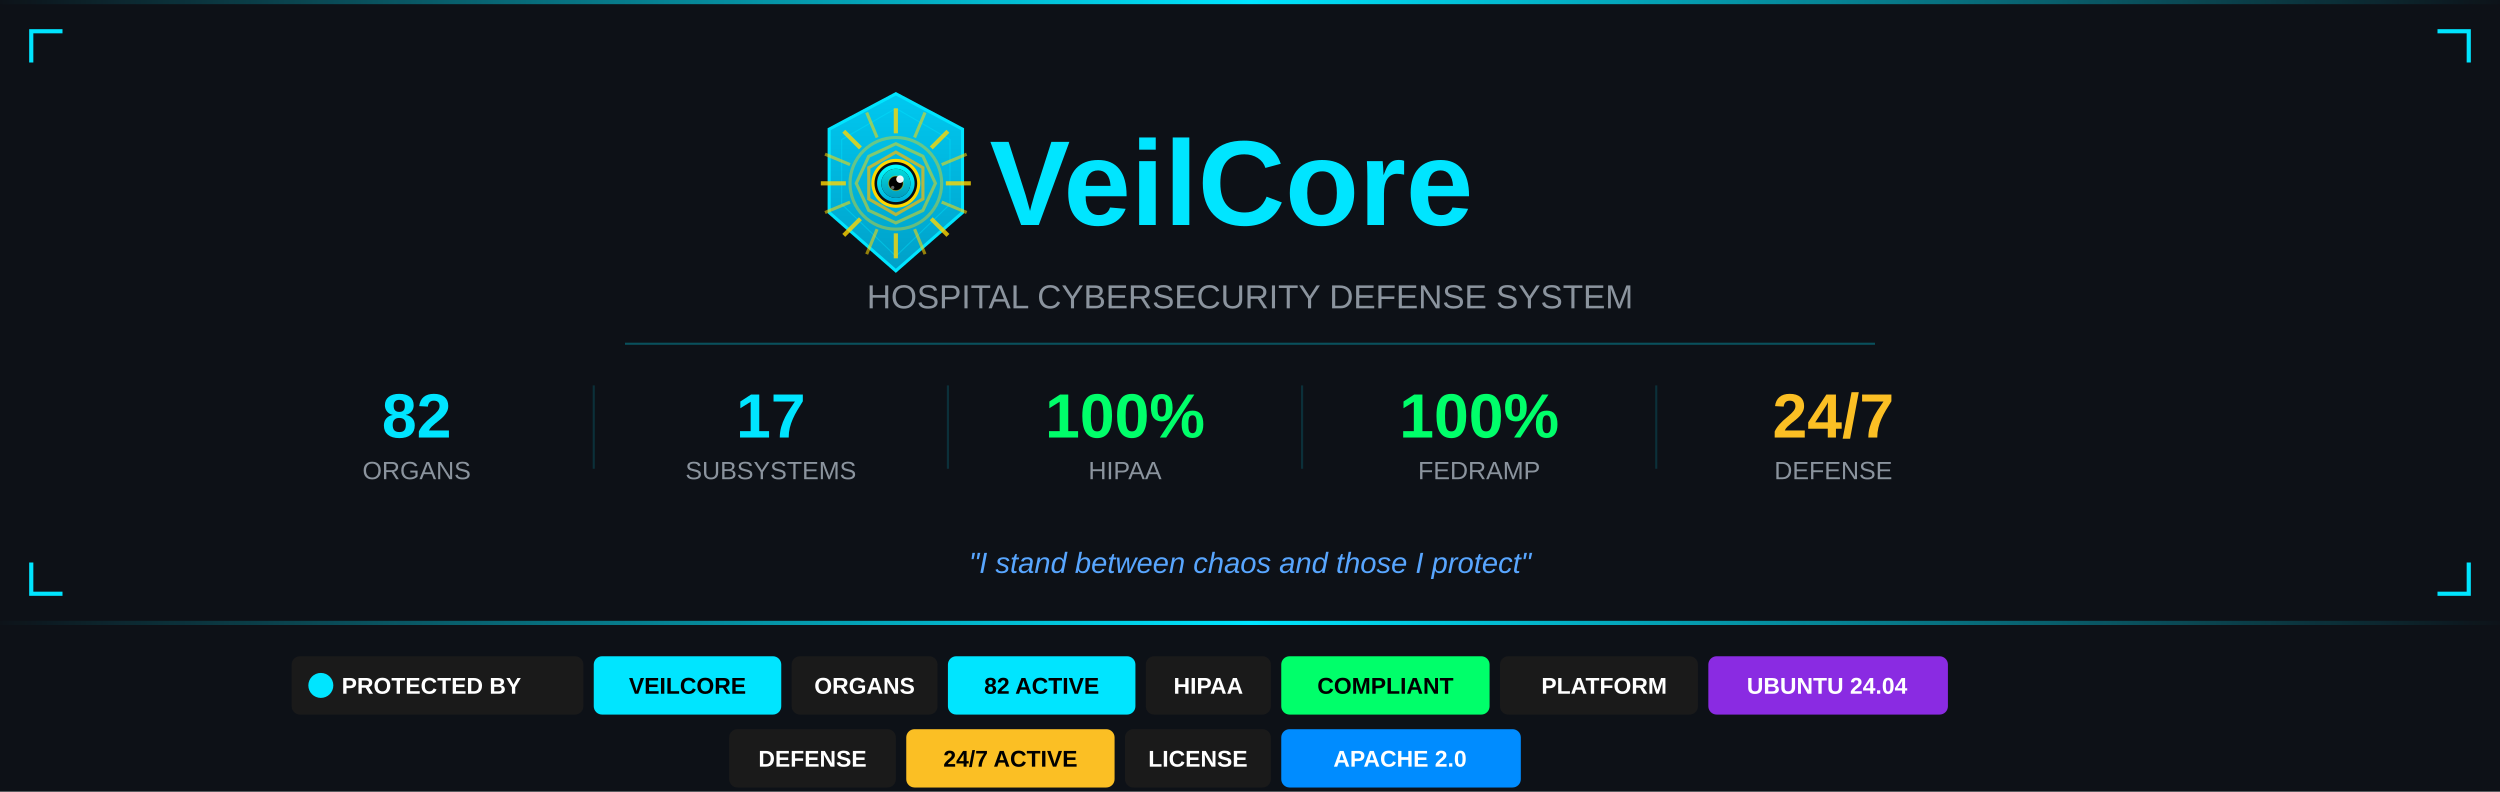
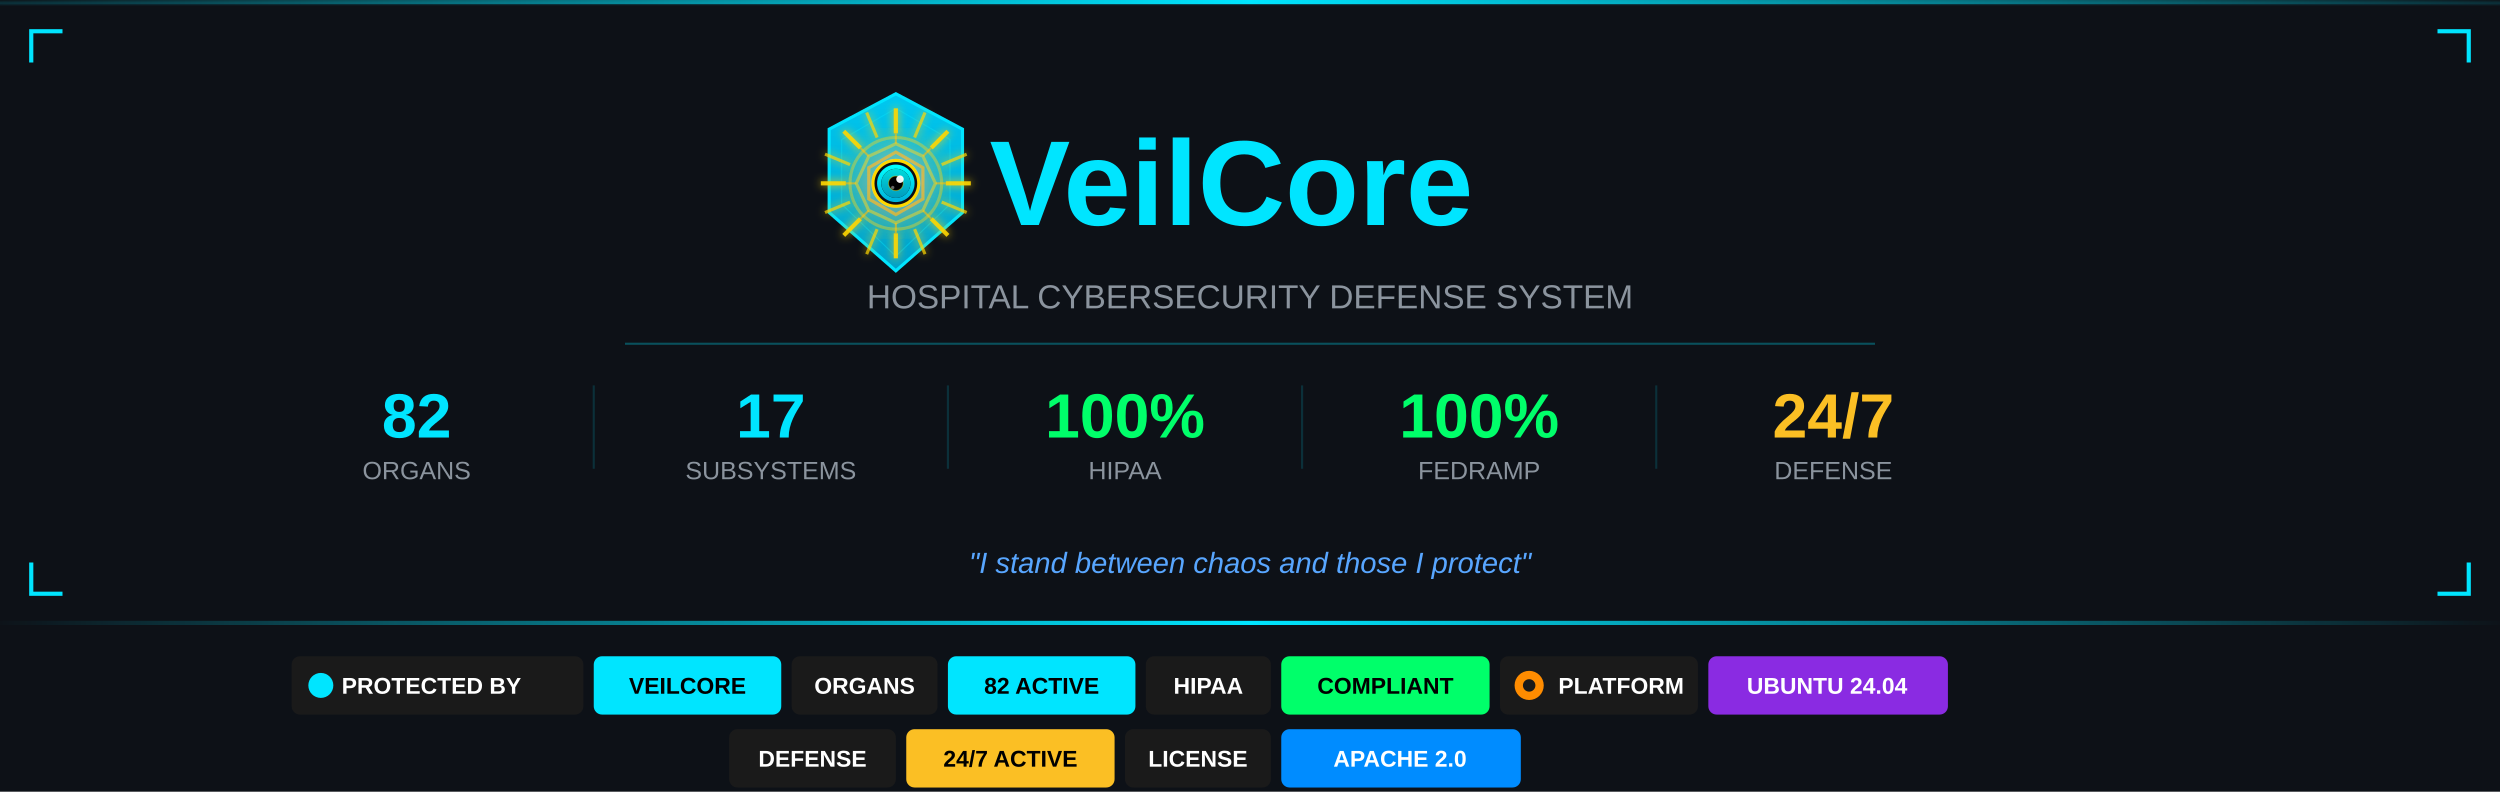
<svg xmlns="http://www.w3.org/2000/svg" width="1200" height="380" viewBox="0 0 1200 380">
  <defs>
    <linearGradient id="accentGradient" x1="0%" y1="0%" x2="100%" y2="0%">
      <stop offset="0%" style="stop-color:rgb(0,229,255);stop-opacity:0" />
      <stop offset="50%" style="stop-color:rgb(0,229,255);stop-opacity:1" />
      <stop offset="100%" style="stop-color:rgb(0,229,255);stop-opacity:0" />
    </linearGradient>
    <linearGradient id="shieldGradient" x1="0%" y1="0%" x2="0%" y2="100%">
-       <stop offset="0%" style="stop-color:rgb(0,200,240)" />
-       <stop offset="100%" style="stop-color:rgb(0,160,200)" />
+       <stop offset="0%" style="stop-color:rgb(0,200,240);stop-opacity:1" />
+       <stop offset="100%" style="stop-color:rgb(0,160,200);stop-opacity:1" />
+     </linearGradient>
+     <linearGradient id="goldRadial" x1="0%" y1="0%" x2="100%" y2="100%">
+       <stop offset="0%" style="stop-color:rgb(255,215,0);stop-opacity:1" />
+       <stop offset="100%" style="stop-color:rgb(255,165,0);stop-opacity:0.6" />
+     </linearGradient>
+     <linearGradient id="goldGradient" x1="0%" y1="0%" x2="100%" y2="0%">
+       <stop offset="0%" style="stop-color:rgb(255,215,0);stop-opacity:0.8" />
+       <stop offset="50%" style="stop-color:rgb(255,185,0);stop-opacity:1" />
+       <stop offset="100%" style="stop-color:rgb(255,215,0);stop-opacity:0.8" />
    </linearGradient>
    <linearGradient id="irisGradient" x1="0%" y1="0%" x2="0%" y2="100%">
-       <stop offset="0%" style="stop-color:rgb(0,255,255)" />
-       <stop offset="100%" style="stop-color:rgb(0,180,220)" />
+       <stop offset="0%" style="stop-color:rgb(0,255,255);stop-opacity:1" />
+       <stop offset="100%" style="stop-color:rgb(0,180,220);stop-opacity:1" />
+     </linearGradient>
+     <filter id="shieldGlow">
+       <feGaussianBlur stdDeviation="3" result="coloredBlur" />
+       <feMerge>
+         <feMergeNode in="coloredBlur" />
+         <feMergeNode in="SourceGraphic" />
+       </feMerge>
+     </filter>
+     <filter id="eyeGlow">
+       <feGaussianBlur stdDeviation="6" result="coloredBlur" />
+       <feMerge>
+         <feMergeNode in="coloredBlur" />
+         <feMergeNode in="SourceGraphic" />
+       </feMerge>
+     </filter>
+     <filter id="goldGlow">
+       <feGaussianBlur stdDeviation="2" result="coloredBlur" />
+       <feMerge>
+         <feMergeNode in="coloredBlur" />
+         <feMergeNode in="SourceGraphic" />
+       </feMerge>
+     </filter>
+     <linearGradient id="scanGradient" x1="0%" y1="0%" x2="0%" y2="100%">
+       <stop offset="0%" style="stop-color:rgb(0,229,255);stop-opacity:0" />
+       <stop offset="50%" style="stop-color:rgb(0,229,255);stop-opacity:0.3" />
+       <stop offset="100%" style="stop-color:rgb(0,229,255);stop-opacity:0" />
    </linearGradient>
  </defs>
+   <style>
+     @keyframes eyePulse { 0%, 100% { opacity: 1; } 50% { opacity: 0.75; } }
+     @keyframes rayRotate { 0% { transform: rotate(0deg); } 100% { transform: rotate(360deg); } }
+     @keyframes rayCounterRotate { 0% { transform: rotate(0deg); } 100% { transform: rotate(-360deg); } }
+     @keyframes scan { 0% { transform: translateY(0); opacity: 0; } 10% { opacity: 0.3; } 90% { opacity: 0.3; } 100% { transform: translateY(300px); opacity: 0; } }
+     @keyframes shieldPulse { 0%, 100% { filter: url(#shieldGlow) drop-shadow(0 0 5px rgba(0,229,255,0.5)); } 50% { filter: url(#shieldGlow) drop-shadow(0 0 12px rgba(0,229,255,0.9)); } }
+     @keyframes irisPulse { 0%, 100% { opacity: 0.9; } 50% { opacity: 1; } }
+     .geometric-eye { animation: eyePulse 3s ease-in-out infinite; filter: url(#eyeGlow); }
+     .eye-rays-outer { animation: rayRotate 25s linear infinite; transform-origin: center; }
+     .eye-rays-inner { animation: rayCounterRotate 15s linear infinite; transform-origin: center; }
+     .scan-line { animation: scan 4s linear infinite; }
+     .shield-group { animation: shieldPulse 3s ease-in-out infinite; }
+     .iris { animation: irisPulse 2s ease-in-out infinite; }
+   </style>
  <rect width="1200" height="380" fill="#0d1117" />
+   <rect class="scan-line" x="0" y="0" width="1200" height="3" fill="url(#scanGradient)" opacity="0.5" />
  <rect x="0" y="0" width="1200" height="2" fill="url(#accentGradient)" />
  <rect x="0" y="298" width="1200" height="2" fill="url(#accentGradient)" />
-   <g transform="translate(430, 90)">
+   <g class="shield-group" transform="translate(430, 90)">
    <polygon points="0,-45 -32,-28 -32,12 0,40 32,12 32,-28" fill="url(#shieldGradient)" stroke="rgb(0,229,255)" stroke-width="1.5" />
    <polygon points="0,-38 -26,-23 -26,8 0,33 26,8 26,-23" fill="none" stroke="rgb(0,229,255)" stroke-width="0.5" opacity="0.4" />
-     <g transform="translate(0,-2)">
-       <g opacity="0.8">
-         <line x1="0" y1="-24" x2="0" y2="-36" stroke="rgb(255,215,0)" stroke-width="2" />
-         <line x1="17" y1="-17" x2="25" y2="-25" stroke="rgb(255,215,0)" stroke-width="2" />
-         <line x1="24" y1="0" x2="36" y2="0" stroke="rgb(255,215,0)" stroke-width="2" />
-         <line x1="17" y1="17" x2="25" y2="25" stroke="rgb(255,215,0)" stroke-width="2" />
-         <line x1="0" y1="24" x2="0" y2="36" stroke="rgb(255,215,0)" stroke-width="2" />
-         <line x1="-17" y1="17" x2="-25" y2="25" stroke="rgb(255,215,0)" stroke-width="2" />
-         <line x1="-24" y1="0" x2="-36" y2="0" stroke="rgb(255,215,0)" stroke-width="2" />
-         <line x1="-17" y1="-17" x2="-25" y2="-25" stroke="rgb(255,215,0)" stroke-width="2" />
+     <g transform="translate(0, -2)">
+       <g class="eye-rays-outer" filter="url(#goldGlow)">
+         <line x1="0" y1="-24" x2="0" y2="-36" stroke="rgb(255,215,0)" stroke-width="2" opacity="0.9" />
        <line x1="9" y1="-22" x2="14" y2="-34" stroke="rgb(255,215,0)" stroke-width="1.5" opacity="0.7" />
+         <line x1="17" y1="-17" x2="25" y2="-25" stroke="rgb(255,215,0)" stroke-width="2" opacity="0.9" />
        <line x1="22" y1="-9" x2="34" y2="-14" stroke="rgb(255,215,0)" stroke-width="1.5" opacity="0.7" />
+         <line x1="24" y1="0" x2="36" y2="0" stroke="rgb(255,215,0)" stroke-width="2" opacity="0.9" />
        <line x1="22" y1="9" x2="34" y2="14" stroke="rgb(255,215,0)" stroke-width="1.5" opacity="0.7" />
+         <line x1="17" y1="17" x2="25" y2="25" stroke="rgb(255,215,0)" stroke-width="2" opacity="0.9" />
        <line x1="9" y1="22" x2="14" y2="34" stroke="rgb(255,215,0)" stroke-width="1.5" opacity="0.7" />
+         <line x1="0" y1="24" x2="0" y2="36" stroke="rgb(255,215,0)" stroke-width="2" opacity="0.9" />
        <line x1="-9" y1="22" x2="-14" y2="34" stroke="rgb(255,215,0)" stroke-width="1.5" opacity="0.7" />
+         <line x1="-17" y1="17" x2="-25" y2="25" stroke="rgb(255,215,0)" stroke-width="2" opacity="0.9" />
        <line x1="-22" y1="9" x2="-34" y2="14" stroke="rgb(255,215,0)" stroke-width="1.5" opacity="0.7" />
+         <line x1="-24" y1="0" x2="-36" y2="0" stroke="rgb(255,215,0)" stroke-width="2" opacity="0.9" />
        <line x1="-22" y1="-9" x2="-34" y2="-14" stroke="rgb(255,215,0)" stroke-width="1.5" opacity="0.7" />
+         <line x1="-17" y1="-17" x2="-25" y2="-25" stroke="rgb(255,215,0)" stroke-width="2" opacity="0.9" />
        <line x1="-9" y1="-22" x2="-14" y2="-34" stroke="rgb(255,215,0)" stroke-width="1.5" opacity="0.7" />
      </g>
-       <circle cx="0" cy="0" r="22" fill="none" stroke="rgb(255,215,0)" stroke-width="1.5" opacity="0.4" />
-       <polygon points="0,-19 13,-13 19,0 13,13 0,19 -13,13 -19,0 -13,-13" fill="none" stroke="rgb(255,215,0)" stroke-width="1.5" opacity="0.5" />
-       <path d="M 0,-15 L 13,-7.5 L 13,7.5 L 0,15 L -13,7.5 L -13,-7.5 Z" fill="none" stroke="rgb(255,185,0)" stroke-width="1.5" opacity="0.7" />
-       <polygon points="0,-11 11,0 0,11 -11,0" fill="none" stroke="rgb(255,200,0)" stroke-width="1" opacity="0.5" />
-       <circle cx="0" cy="0" r="11" fill="#0a0e14" stroke="rgb(255,215,0)" stroke-width="1.5" />
-       <circle cx="0" cy="0" r="8" fill="none" stroke="url(#irisGradient)" stroke-width="2" />
-       <circle cx="0" cy="0" r="7" fill="url(#irisGradient)" opacity="0.85" />
-       <circle cx="0" cy="0" r="3.5" fill="#000000" />
-       <circle cx="0" cy="0" r="3.5" fill="none" stroke="rgb(255,215,0)" stroke-width="0.5" opacity="0.4" />
-       <circle cx="2" cy="-2" r="1.8" fill="rgb(255,255,255)" opacity="0.95" />
-       <circle cx="-1.5" cy="2" r="0.8" fill="rgb(255,255,255)" opacity="0.4" />
-     </g>
-   </g>
-   <text x="475" y="108" font-family="Arial,sans-serif" font-size="58" font-weight="bold" fill="rgb(0,229,255)">VeilCore</text>
-   <text x="600" y="148" font-family="Arial,sans-serif" font-size="16" fill="#8b949e" text-anchor="middle">HOSPITAL CYBERSECURITY DEFENSE SYSTEM</text>
+       <g class="eye-rays-inner" filter="url(#goldGlow)">
+         <line x1="0" y1="-19" x2="0" y2="-24" stroke="rgb(255,185,0)" stroke-width="1" opacity="0.6" />
+         <line x1="13" y1="-13" x2="17" y2="-17" stroke="rgb(255,185,0)" stroke-width="1" opacity="0.6" />
+         <line x1="19" y1="0" x2="24" y2="0" stroke="rgb(255,185,0)" stroke-width="1" opacity="0.6" />
+         <line x1="13" y1="13" x2="17" y2="17" stroke="rgb(255,185,0)" stroke-width="1" opacity="0.6" />
+         <line x1="0" y1="19" x2="0" y2="24" stroke="rgb(255,185,0)" stroke-width="1" opacity="0.6" />
+         <line x1="-13" y1="13" x2="-17" y2="17" stroke="rgb(255,185,0)" stroke-width="1" opacity="0.6" />
+         <line x1="-19" y1="0" x2="-24" y2="0" stroke="rgb(255,185,0)" stroke-width="1" opacity="0.6" />
+         <line x1="-13" y1="-13" x2="-17" y2="-17" stroke="rgb(255,185,0)" stroke-width="1" opacity="0.6" />
+       </g>
+       <g class="geometric-eye">
+         <circle cx="0" cy="0" r="22" fill="none" stroke="rgb(255,215,0)" stroke-width="1.5" opacity="0.4" />
+         <polygon points="0,-19 13,-13 19,0 13,13 0,19 -13,13 -19,0 -13,-13" fill="none" stroke="rgb(255,215,0)" stroke-width="1.5" opacity="0.5" />
+         <path d="M 0,-15 L 13,-7.5 L 13,7.5 L 0,15 L -13,7.5 L -13,-7.5 Z" fill="none" stroke="rgb(255,185,0)" stroke-width="1.5" opacity="0.7" />
+         <polygon points="0,-11 11,0 0,11 -11,0" fill="none" stroke="rgb(255,200,0)" stroke-width="1" opacity="0.5" />
+         <circle cx="0" cy="0" r="11" fill="#0a0e14" stroke="rgb(255,215,0)" stroke-width="1.5" />
+         <circle cx="0" cy="0" r="8" fill="none" stroke="url(#irisGradient)" stroke-width="2" class="iris" />
+         <circle cx="0" cy="0" r="7" fill="url(#irisGradient)" opacity="0.85" class="iris" />
+         <circle cx="0" cy="0" r="3.5" fill="#000000" />
+         <circle cx="0" cy="0" r="3.5" fill="none" stroke="rgb(255,215,0)" stroke-width="0.5" opacity="0.4" />
+         <circle cx="2" cy="-2" r="1.8" fill="rgb(255,255,255)" opacity="0.95" />
+         <circle cx="-1.5" cy="2" r="0.8" fill="rgb(255,255,255)" opacity="0.4" />
+       </g>
+     </g>
+   </g>
+   <text x="475" y="108" font-family="Arial, sans-serif" font-size="58" font-weight="bold" fill="rgb(0,229,255)">VeilCore</text>
+   <text x="600" y="148" font-family="Arial, sans-serif" font-size="16" fill="#8b949e" text-anchor="middle">HOSPITAL CYBERSECURITY DEFENSE SYSTEM</text>
  <line x1="300" y1="165" x2="900" y2="165" stroke="rgb(0,229,255)" stroke-width="1" opacity="0.3" />
-   <g transform="translate(200,0)">
-     <text x="0" y="210" font-family="Arial,sans-serif" font-size="30" font-weight="bold" fill="rgb(0,229,255)" text-anchor="middle">82</text>
-     <text x="0" y="230" font-family="Arial,sans-serif" font-size="12" fill="#8b949e" text-anchor="middle">ORGANS</text>
+   <g transform="translate(200, 0)">
+     <text x="0" y="210" font-family="Arial, sans-serif" font-size="30" font-weight="bold" fill="rgb(0,229,255)" text-anchor="middle">82</text>
+     <text x="0" y="230" font-family="Arial, sans-serif" font-size="12" fill="#8b949e" text-anchor="middle">ORGANS</text>
  </g>
  <line x1="285" y1="185" x2="285" y2="225" stroke="rgb(0,229,255)" stroke-width="1" opacity="0.15" />
-   <g transform="translate(370,0)">
-     <text x="0" y="210" font-family="Arial,sans-serif" font-size="30" font-weight="bold" fill="rgb(0,229,255)" text-anchor="middle">17</text>
-     <text x="0" y="230" font-family="Arial,sans-serif" font-size="12" fill="#8b949e" text-anchor="middle">SUBSYSTEMS</text>
+   <g transform="translate(370, 0)">
+     <text x="0" y="210" font-family="Arial, sans-serif" font-size="30" font-weight="bold" fill="rgb(0,229,255)" text-anchor="middle">17</text>
+     <text x="0" y="230" font-family="Arial, sans-serif" font-size="12" fill="#8b949e" text-anchor="middle">SUBSYSTEMS</text>
  </g>
  <line x1="455" y1="185" x2="455" y2="225" stroke="rgb(0,229,255)" stroke-width="1" opacity="0.15" />
-   <g transform="translate(540,0)">
-     <text x="0" y="210" font-family="Arial,sans-serif" font-size="30" font-weight="bold" fill="rgb(0,255,106)" text-anchor="middle">100%</text>
-     <text x="0" y="230" font-family="Arial,sans-serif" font-size="12" fill="#8b949e" text-anchor="middle">HIPAA</text>
+   <g transform="translate(540, 0)">
+     <text x="0" y="210" font-family="Arial, sans-serif" font-size="30" font-weight="bold" fill="rgb(0,255,106)" text-anchor="middle">100%</text>
+     <text x="0" y="230" font-family="Arial, sans-serif" font-size="12" fill="#8b949e" text-anchor="middle">HIPAA</text>
  </g>
  <line x1="625" y1="185" x2="625" y2="225" stroke="rgb(0,229,255)" stroke-width="1" opacity="0.15" />
-   <g transform="translate(710,0)">
-     <text x="0" y="210" font-family="Arial,sans-serif" font-size="30" font-weight="bold" fill="rgb(0,255,106)" text-anchor="middle">100%</text>
-     <text x="0" y="230" font-family="Arial,sans-serif" font-size="12" fill="#8b949e" text-anchor="middle">FEDRAMP</text>
+   <g transform="translate(710, 0)">
+     <text x="0" y="210" font-family="Arial, sans-serif" font-size="30" font-weight="bold" fill="rgb(0,255,106)" text-anchor="middle">100%</text>
+     <text x="0" y="230" font-family="Arial, sans-serif" font-size="12" fill="#8b949e" text-anchor="middle">FEDRAMP</text>
  </g>
  <line x1="795" y1="185" x2="795" y2="225" stroke="rgb(0,229,255)" stroke-width="1" opacity="0.15" />
-   <g transform="translate(880,0)">
-     <text x="0" y="210" font-family="Arial,sans-serif" font-size="30" font-weight="bold" fill="rgb(251,191,36)" text-anchor="middle">24/7</text>
-     <text x="0" y="230" font-family="Arial,sans-serif" font-size="12" fill="#8b949e" text-anchor="middle">DEFENSE</text>
-   </g>
-   <text x="600" y="275" font-family="Arial,sans-serif" font-size="14" font-style="italic" fill="rgb(88,166,255)" text-anchor="middle">"I stand between chaos and those I protect"</text>
+   <g transform="translate(880, 0)">
+     <text x="0" y="210" font-family="Arial, sans-serif" font-size="30" font-weight="bold" fill="rgb(251,191,36)" text-anchor="middle">24/7</text>
+     <text x="0" y="230" font-family="Arial, sans-serif" font-size="12" fill="#8b949e" text-anchor="middle">DEFENSE</text>
+   </g>
+   <text x="600" y="275" font-family="Arial, sans-serif" font-size="14" font-style="italic" fill="rgb(88,166,255)" text-anchor="middle">"I stand between chaos and those I protect"</text>
  <polyline points="15,30 15,15 30,15" fill="none" stroke="rgb(0,229,255)" stroke-width="2" />
  <polyline points="1170,15 1185,15 1185,30" fill="none" stroke="rgb(0,229,255)" stroke-width="2" />
  <polyline points="15,270 15,285 30,285" fill="none" stroke="rgb(0,229,255)" stroke-width="2" />
  <polyline points="1170,285 1185,285 1185,270" fill="none" stroke="rgb(0,229,255)" stroke-width="2" />
-   <g transform="translate(0,315)">
-     <g transform="translate(140,0)">
-       <rect width="140" height="28" rx="4" fill="#1a1a1a" />
+   <g transform="translate(0, 315)">
+     <g transform="translate(140, 0)">
+       <rect x="0" y="0" width="140" height="28" rx="4" fill="#1a1a1a" />
      <circle cx="14" cy="14" r="6" fill="rgb(0,229,255)" />
-       <text x="24" y="18" font-family="Arial,sans-serif" font-size="11" font-weight="bold" fill="#fff">PROTECTED BY</text>
-     </g>
-     <g transform="translate(285,0)">
-       <rect width="90" height="28" rx="4" fill="rgb(0,229,255)" />
-       <text x="45" y="18" font-family="Arial,sans-serif" font-size="11" font-weight="bold" fill="#000" text-anchor="middle">VEILCORE</text>
-     </g>
-     <g transform="translate(380,0)">
-       <rect width="70" height="28" rx="4" fill="#1a1a1a" />
-       <text x="35" y="18" font-family="Arial,sans-serif" font-size="11" font-weight="bold" fill="#fff" text-anchor="middle">ORGANS</text>
-     </g>
-     <g transform="translate(455,0)">
-       <rect width="90" height="28" rx="4" fill="rgb(0,229,255)" />
-       <text x="45" y="18" font-family="Arial,sans-serif" font-size="11" font-weight="bold" fill="#000" text-anchor="middle">82 ACTIVE</text>
-     </g>
-     <g transform="translate(550,0)">
-       <rect width="60" height="28" rx="4" fill="#1a1a1a" />
-       <text x="30" y="18" font-family="Arial,sans-serif" font-size="11" font-weight="bold" fill="#fff" text-anchor="middle">HIPAA</text>
-     </g>
-     <g transform="translate(615,0)">
-       <rect width="100" height="28" rx="4" fill="rgb(0,255,106)" />
-       <text x="50" y="18" font-family="Arial,sans-serif" font-size="11" font-weight="bold" fill="#000" text-anchor="middle">COMPLIANT</text>
-     </g>
-     <g transform="translate(720,0)">
-       <rect width="95" height="28" rx="4" fill="#1a1a1a" />
-       <text x="50" y="18" font-family="Arial,sans-serif" font-size="11" font-weight="bold" fill="#fff" text-anchor="middle">PLATFORM</text>
-     </g>
-     <g transform="translate(820,0)">
-       <rect width="115" height="28" rx="4" fill="rgb(138,43,226)" />
-       <text x="57" y="18" font-family="Arial,sans-serif" font-size="11" font-weight="bold" fill="#fff" text-anchor="middle">UBUNTU 24.04</text>
-     </g>
-   </g>
-   <g transform="translate(0,350)">
-     <g transform="translate(350,0)">
-       <rect width="80" height="28" rx="4" fill="#1a1a1a" />
-       <text x="40" y="18" font-family="Arial,sans-serif" font-size="11" font-weight="bold" fill="#fff" text-anchor="middle">DEFENSE</text>
-     </g>
-     <g transform="translate(435,0)">
-       <rect width="100" height="28" rx="4" fill="rgb(251,191,36)" />
-       <text x="50" y="18" font-family="Arial,sans-serif" font-size="11" font-weight="bold" fill="#000" text-anchor="middle">24/7 ACTIVE</text>
-     </g>
-     <g transform="translate(540,0)">
-       <rect width="70" height="28" rx="4" fill="#1a1a1a" />
-       <text x="35" y="18" font-family="Arial,sans-serif" font-size="11" font-weight="bold" fill="#fff" text-anchor="middle">LICENSE</text>
-     </g>
-     <g transform="translate(615,0)">
-       <rect width="115" height="28" rx="4" fill="rgb(0,140,255)" />
-       <text x="57" y="18" font-family="Arial,sans-serif" font-size="11" font-weight="bold" fill="#fff" text-anchor="middle">APACHE 2.0</text>
+       <text x="24" y="18" font-family="Arial, sans-serif" font-size="11" font-weight="bold" fill="#ffffff">PROTECTED BY</text>
+     </g>
+     <g transform="translate(285, 0)">
+       <rect x="0" y="0" width="90" height="28" rx="4" fill="rgb(0,229,255)" />
+       <text x="45" y="18" font-family="Arial, sans-serif" font-size="11" font-weight="bold" fill="#000000" text-anchor="middle">VEILCORE</text>
+     </g>
+     <g transform="translate(380, 0)">
+       <rect x="0" y="0" width="70" height="28" rx="4" fill="#1a1a1a" />
+       <text x="35" y="18" font-family="Arial, sans-serif" font-size="11" font-weight="bold" fill="#ffffff" text-anchor="middle">ORGANS</text>
+     </g>
+     <g transform="translate(455, 0)">
+       <rect x="0" y="0" width="90" height="28" rx="4" fill="rgb(0,229,255)" />
+       <text x="45" y="18" font-family="Arial, sans-serif" font-size="11" font-weight="bold" fill="#000000" text-anchor="middle">82 ACTIVE</text>
+     </g>
+     <g transform="translate(550, 0)">
+       <rect x="0" y="0" width="60" height="28" rx="4" fill="#1a1a1a" />
+       <text x="30" y="18" font-family="Arial, sans-serif" font-size="11" font-weight="bold" fill="#ffffff" text-anchor="middle">HIPAA</text>
+     </g>
+     <g transform="translate(615, 0)">
+       <rect x="0" y="0" width="100" height="28" rx="4" fill="rgb(0,255,106)" />
+       <text x="50" y="18" font-family="Arial, sans-serif" font-size="11" font-weight="bold" fill="#000000" text-anchor="middle">COMPLIANT</text>
+     </g>
+     <g transform="translate(720, 0)">
+       <rect x="0" y="0" width="95" height="28" rx="4" fill="#1a1a1a" />
+       <circle cx="14" cy="14" r="6" fill="rgb(255,140,0)" stroke="rgb(255,140,0)" stroke-width="2" />
+       <circle cx="14" cy="14" r="3" fill="#1a1a1a" />
+       <text x="28" y="18" font-family="Arial, sans-serif" font-size="11" font-weight="bold" fill="#ffffff">PLATFORM</text>
+     </g>
+     <g transform="translate(820, 0)">
+       <rect x="0" y="0" width="115" height="28" rx="4" fill="rgb(138,43,226)" />
+       <text x="57" y="18" font-family="Arial, sans-serif" font-size="11" font-weight="bold" fill="#ffffff" text-anchor="middle">UBUNTU 24.04</text>
+     </g>
+   </g>
+   <g transform="translate(0, 350)">
+     <g transform="translate(350, 0)">
+       <rect x="0" y="0" width="80" height="28" rx="4" fill="#1a1a1a" />
+       <text x="40" y="18" font-family="Arial, sans-serif" font-size="11" font-weight="bold" fill="#ffffff" text-anchor="middle">DEFENSE</text>
+     </g>
+     <g transform="translate(435, 0)">
+       <rect x="0" y="0" width="100" height="28" rx="4" fill="rgb(251,191,36)" />
+       <text x="50" y="18" font-family="Arial, sans-serif" font-size="11" font-weight="bold" fill="#000000" text-anchor="middle">24/7 ACTIVE</text>
+     </g>
+     <g transform="translate(540, 0)">
+       <rect x="0" y="0" width="70" height="28" rx="4" fill="#1a1a1a" />
+       <text x="35" y="18" font-family="Arial, sans-serif" font-size="11" font-weight="bold" fill="#ffffff" text-anchor="middle">LICENSE</text>
+     </g>
+     <g transform="translate(615, 0)">
+       <rect x="0" y="0" width="115" height="28" rx="4" fill="rgb(0,140,255)" />
+       <text x="57" y="18" font-family="Arial, sans-serif" font-size="11" font-weight="bold" fill="#ffffff" text-anchor="middle">APACHE 2.0</text>
    </g>
  </g>
</svg>
